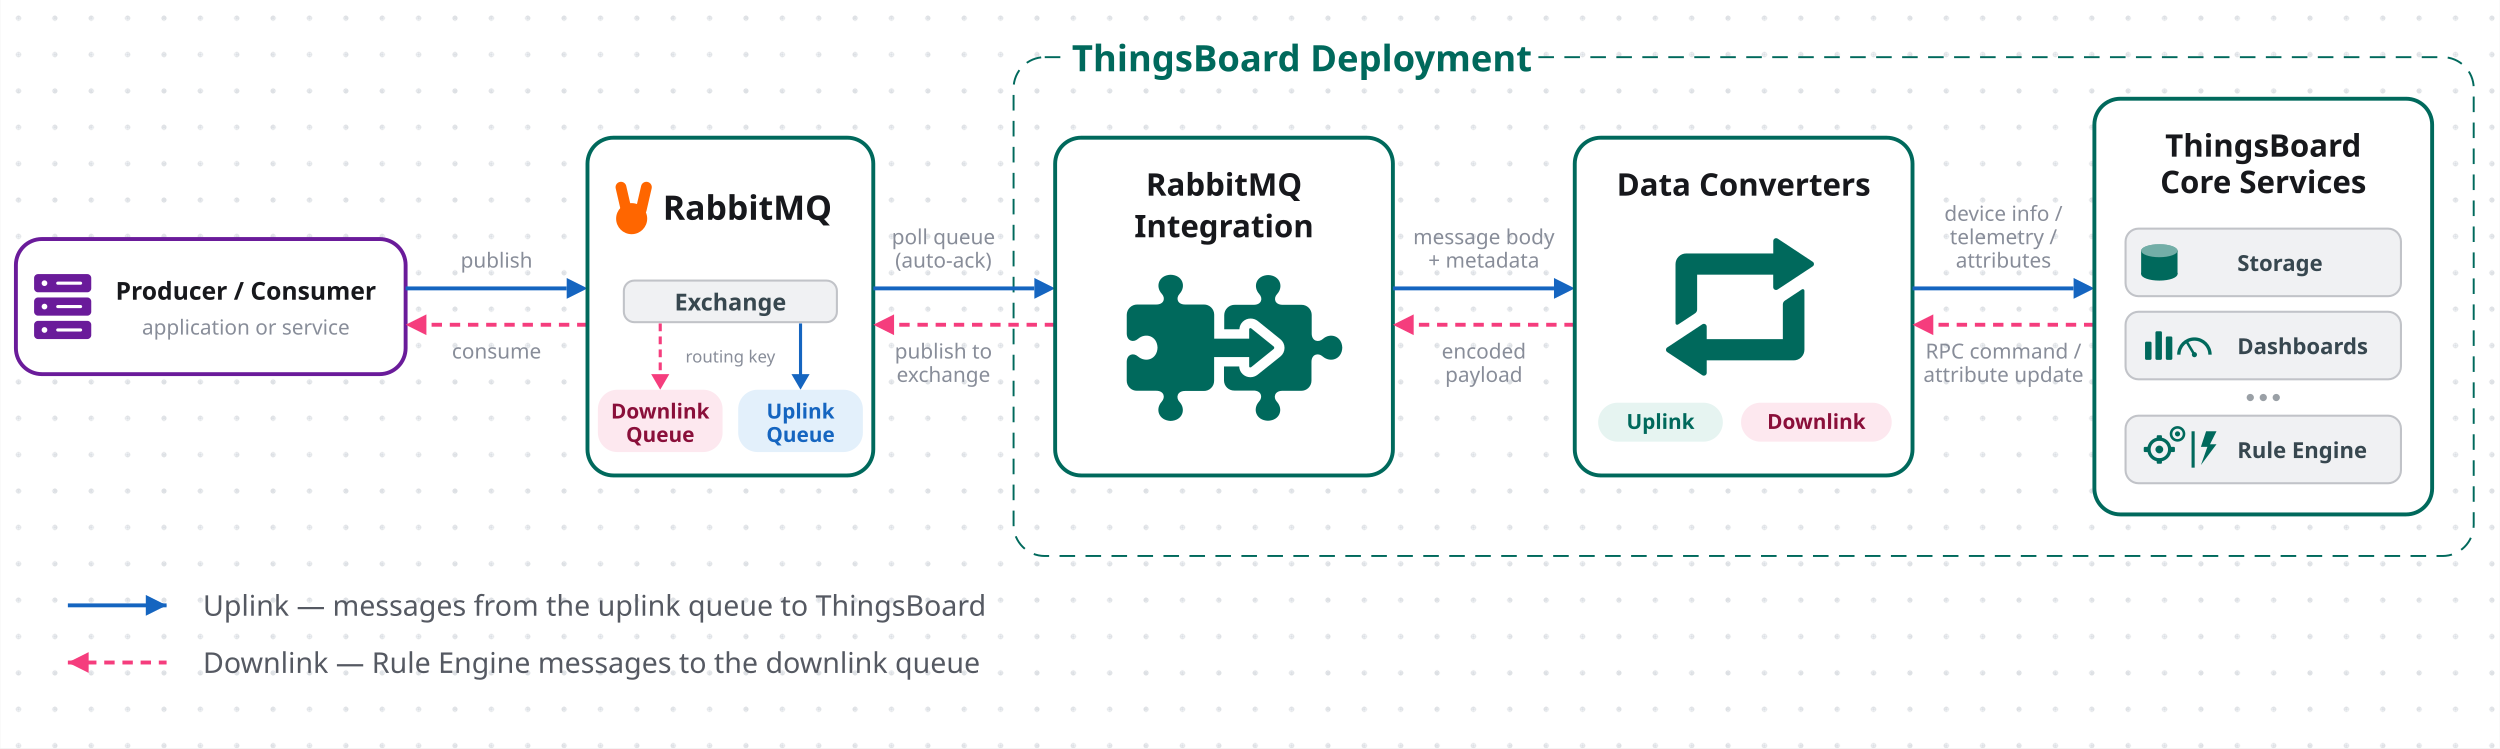
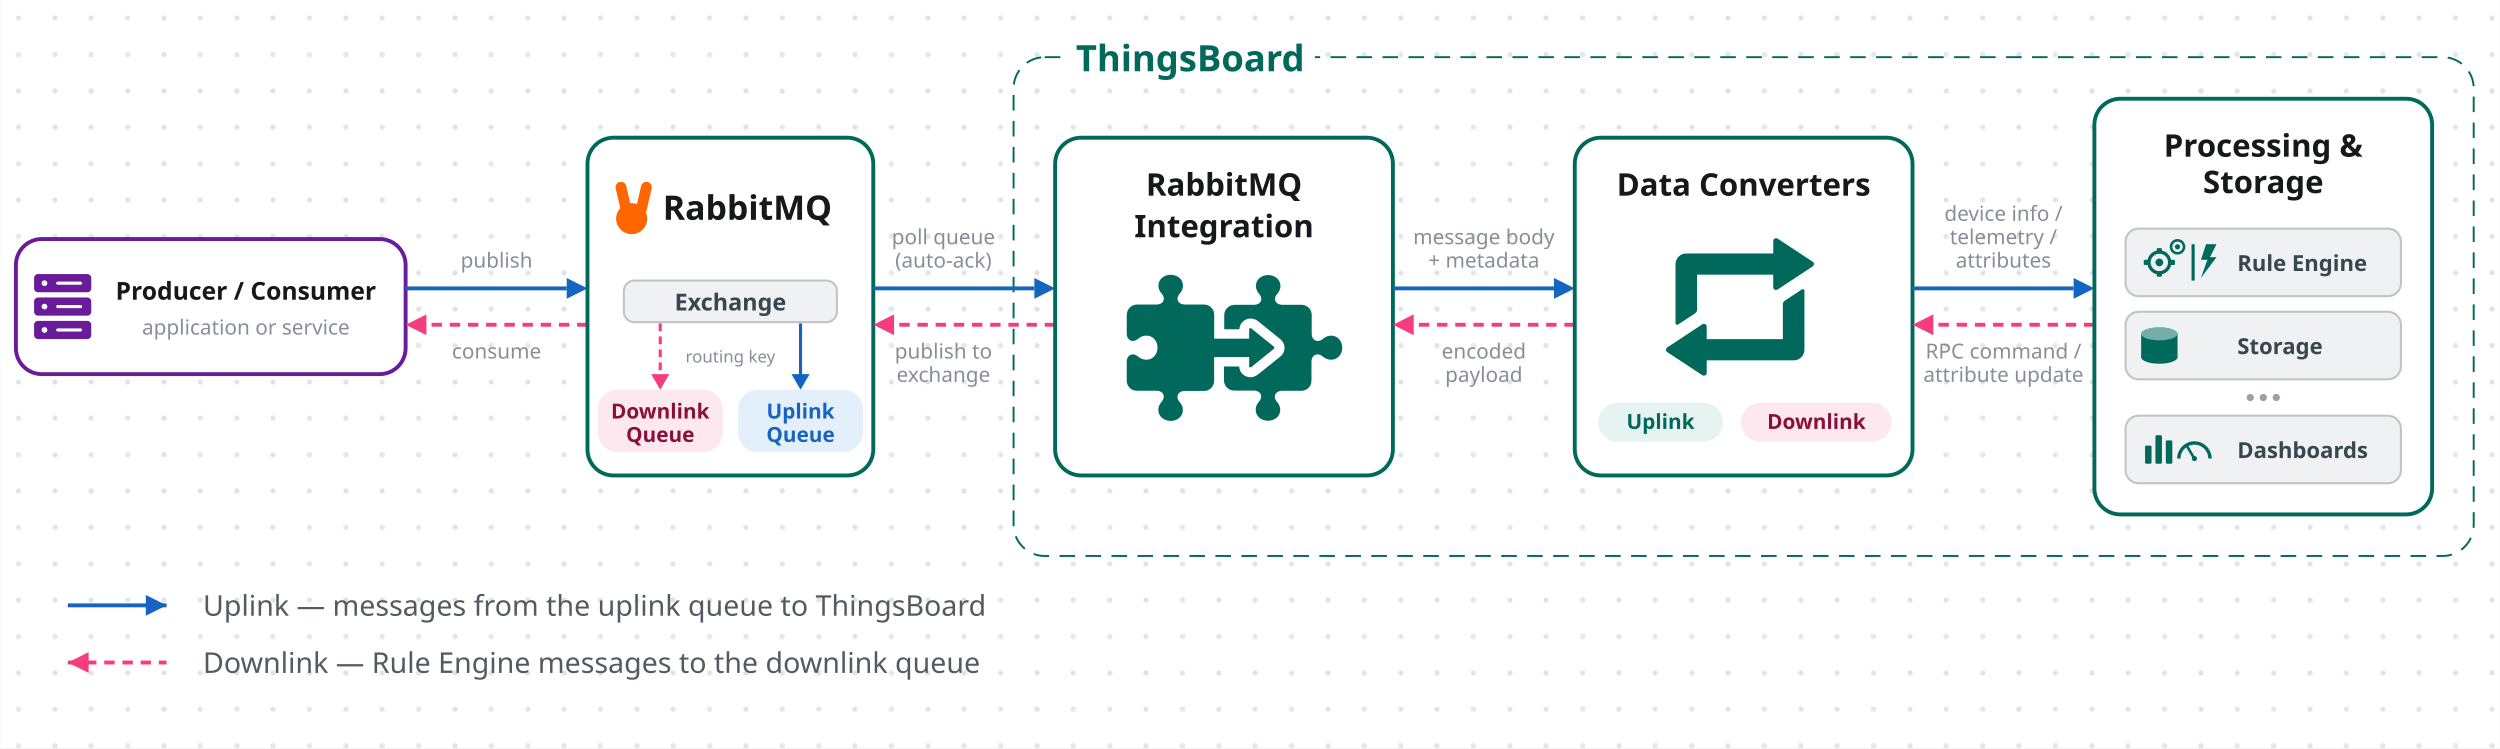
<svg xmlns="http://www.w3.org/2000/svg" width="1430" height="428" viewBox="0 0 962 288">
  <defs>
    <clipPath id="clip0">
      <path fill="#fff" d="M0 0h962v288H0z" />
    </clipPath>
    <pattern id="dots" width="14" height="14" x="0" y="0" patternUnits="userSpaceOnUse">
      <circle cx="7" cy="7" r="1" fill="#dde0e4" />
    </pattern>
  </defs>
  <g clip-path="url(#clip0)">
    <path fill="#fff" d="M0 0h962v288H0z" />
    <path fill="url(#dots)" d="M0 0h962v288H0z" />
    <g transform="translate(0 33)">
      <rect width="562" height="192" x="390" y="-11" fill="none" stroke="#00695c" stroke-dasharray="6,4" stroke-width=".75" rx="12" />
-       <path fill="#fff" d="M410-18h178v14H410z" />
-       <text x="501" y="-11" fill="#00695c" dominant-baseline="central" font-family="system-ui,sans-serif" font-size="14" font-weight="600" text-anchor="middle" textLength="174">ThingsBoard Deployment</text>
+       <path fill="#fff" d="M410-18h96v14h-96z" />
+       <text x="458" y="-11" fill="#00695c" dominant-baseline="central" font-family="system-ui,sans-serif" font-size="14" font-weight="600" text-anchor="middle" textLength="88">ThingsBoard</text>
      <rect width="150" height="52" x="6" y="59" fill="#fff" stroke="#6a1b9a" stroke-width="1.5" rx="10" />
      <g fill="#6a1b9a">
        <rect x="13" y="72.5" width="22" height="7" rx="1.5" />
        <circle cx="17" cy="76" r="1.1" fill="#fff" />
        <rect x="21.5" y="75.4" width="10" height="1.2" rx=".6" fill="#fff" />
        <rect x="13" y="81.5" width="22" height="7" rx="1.5" />
        <circle cx="17" cy="85" r="1.1" fill="#fff" />
        <rect x="21.5" y="84.4" width="10" height="1.2" rx=".6" fill="#fff" />
        <rect x="13" y="90.5" width="22" height="7" rx="1.5" />
        <circle cx="17" cy="94" r="1.1" fill="#fff" />
        <rect x="21.5" y="93.4" width="10" height="1.2" rx=".6" fill="#fff" />
      </g>
      <text x="94.5" y="79" fill="#17181c" dominant-baseline="middle" font-family="system-ui,sans-serif" font-size="9.5" font-weight="600" text-anchor="middle">Producer / Consumer</text>
      <text x="94.5" y="93" fill="#888d99" dominant-baseline="middle" font-family="system-ui,sans-serif" font-size="8" text-anchor="middle">application or service</text>
      <path stroke="#1565c0" stroke-width="1.5" d="M156 78h62" />
      <path fill="#1565c0" d="m218 74 8 4-8 4z" />
      <text x="191" y="70" fill="#888d99" font-family="system-ui,sans-serif" font-size="8" text-anchor="middle">publish</text>
      <path stroke="#f53d7d" stroke-dasharray="4,3" stroke-width="1.5" d="M226 92h-62" />
      <path fill="#f53d7d" d="m164 88-8 4 8 4z" />
      <text x="191" y="105" fill="#888d99" font-family="system-ui,sans-serif" font-size="8" text-anchor="middle">consume</text>
      <rect width="110" height="130" x="226" y="20" fill="#fff" stroke="#00695c" stroke-width="1.5" rx="10" />
      <g fill="#f60" transform="translate(243 47) scale(1.3) translate(-250 -45.8)">
        <rect width="3.2" height="10" x="246" y="38" rx="1.6" transform="rotate(-13 247.6 43)" />
        <rect width="3.2" height="10" x="252" y="38" rx="1.6" transform="rotate(13 253.6 43)" />
        <circle cx="250" cy="49" r="4.6" />
      </g>
      <text x="255" y="47" fill="#17181c" dominant-baseline="middle" font-family="system-ui,sans-serif" font-size="13" font-weight="700" text-anchor="start">RabbitMQ</text>
      <rect width="82" height="16" x="240" y="75" fill="#f0f1f3" stroke="#c1c3c8" stroke-width=".8" rx="4" />
      <text x="281" y="83" fill="#37474f" dominant-baseline="central" font-family="system-ui,sans-serif" font-size="9" font-weight="600" text-anchor="middle">Exchange</text>
      <path stroke="#f53d7d" stroke-dasharray="3,2" stroke-width="1.2" d="M254 91.5v20" />
      <path fill="#f53d7d" d="m250.5 111 3.5 6 3.5-6z" />
      <path stroke="#1565c0" stroke-width="1.2" d="M308 91.5v20" />
      <path fill="#1565c0" d="m304.5 111 3.5 6 3.5-6z" />
      <text x="281" y="104" fill="#888d99" dominant-baseline="central" font-family="system-ui,sans-serif" font-size="6.5" text-anchor="middle">routing key</text>
      <rect width="48" height="24" x="230" y="117" fill="#fde8ef" rx="7.5" />
      <text x="254" y="125" fill="#8a0f3a" dominant-baseline="central" font-family="system-ui,sans-serif" font-size="8" font-weight="700" text-anchor="middle">Downlink</text>
      <text x="254" y="134" fill="#8a0f3a" dominant-baseline="central" font-family="system-ui,sans-serif" font-size="8" font-weight="700" text-anchor="middle">Queue</text>
      <rect width="48" height="24" x="284" y="117" fill="#e3f0fb" rx="7.5" />
      <text x="308" y="125" fill="#1565c0" dominant-baseline="central" font-family="system-ui,sans-serif" font-size="8" font-weight="700" text-anchor="middle">Uplink</text>
      <text x="308" y="134" fill="#1565c0" dominant-baseline="central" font-family="system-ui,sans-serif" font-size="8" font-weight="700" text-anchor="middle">Queue</text>
      <path stroke="#f53d7d" stroke-dasharray="4,3" stroke-width="1.5" d="M406 92h-62" />
      <path fill="#f53d7d" d="m344 88-8 4 8 4z" />
      <text x="363" y="105" fill="#888d99" font-family="system-ui,sans-serif" font-size="8" text-anchor="middle">publish to</text>
      <text x="363" y="114" fill="#888d99" font-family="system-ui,sans-serif" font-size="8" text-anchor="middle">exchange</text>
      <path stroke="#1565c0" stroke-width="1.5" d="M336 78h62" />
      <path fill="#1565c0" d="m398 74 8 4-8 4z" />
      <text x="363" y="61" fill="#888d99" font-family="system-ui,sans-serif" font-size="8" text-anchor="middle">poll queue</text>
      <text x="363" y="70" fill="#888d99" font-family="system-ui,sans-serif" font-size="8" text-anchor="middle">(auto-ack)</text>
      <rect width="130" height="130" x="406" y="20" fill="#fff" stroke="#00695c" stroke-width="1.5" rx="10" />
      <text x="471" y="33" fill="#17181c" dominant-baseline="hanging" font-family="system-ui,sans-serif" font-size="12" font-weight="600" text-anchor="middle">RabbitMQ</text>
      <text x="471" y="49" fill="#17181c" dominant-baseline="hanging" font-family="system-ui,sans-serif" font-size="12" font-weight="600" text-anchor="middle">Integration</text>
      <g fill="#00695c">
        <path d="M437.48 117.4h7.39c3 0 3.7 2.45 2.14 4.21-2.58 2.87-1.2 7.16 3.43 7.41 4.64-.16 6.01-4.54 3.43-7.32-1.54-1.69-.86-4.22 2.14-4.22h7.22a3.9 3.9 0 0 0 3.96-3.88v-9.17h13.49v3.63c0 .33.42.5.78.25l8.68-7a.66.66 0 0 0 0-.93l-8.68-7c-.34-.25-.78 0-.78.34v3.63h-13.46v-9.26a3.9 3.9 0 0 0-3.95-3.88h-7.22c-3.01 0-3.7-2.45-2.14-4.13 2.58-2.87 1.2-7.17-3.44-7.33-4.63.16-6 4.54-3.43 7.33 1.55 1.68.87 4.13-2.14 4.13h-7.3a4 4 0 0 0-4.04 3.96v7.26c.08 2.87 2.58 3.53 4.3 2.02 2.92-2.54 7.38-1.19 7.55 3.36-.17 4.55-4.63 5.9-7.56 3.37-1.71-1.52-4.2-.85-4.3 2.01v7.33a3.87 3.87 0 0 0 3.93 3.88" />
        <path d="M474.95 117.33h7.4c3 0 3.7 2.53 2.13 4.22-2.58 2.86-1.2 7.24 3.43 7.4 4.64-.16 6.02-4.46 3.44-7.32-1.55-1.68-.87-4.21 2.14-4.21h7.22a3.9 3.9 0 0 0 3.95-3.88v-7.25c0-2.95 2.59-3.63 4.3-2.1 2.92 2.53 7.39 1.18 7.56-3.36-.17-4.55-4.64-5.9-7.47-3.37-1.72 1.52-4.3.85-4.3-2.1V88.2a3.9 3.9 0 0 0-3.96-3.88h-7.22c-3 0-3.7-2.45-2.14-4.13 2.58-2.78 1.2-7.16-3.43-7.33-4.64.17-6.01 4.47-3.43 7.33 1.54 1.68.86 4.13-2.14 4.13h-7.3a4 4 0 0 0-4.05 3.97v5.44h5.84a4.3 4.3 0 0 1 4.3-4.13 4.5 4.5 0 0 1 2.75.93l8.68 7a4.27 4.27 0 0 1 0 6.73l-8.76 7c-.78.58-1.72.93-2.75.93a4.3 4.3 0 0 1-4.3-4.13h-5.85v5.4a3.9 3.9 0 0 0 3.96 3.87" />
      </g>
      <path stroke="#1565c0" stroke-width="1.5" d="M536 78h62" />
      <path fill="#1565c0" d="m598 74 8 4-8 4z" />
      <text x="571" y="61" fill="#888d99" font-family="system-ui,sans-serif" font-size="8" text-anchor="middle">message body</text>
      <text x="571" y="70" fill="#888d99" font-family="system-ui,sans-serif" font-size="8" text-anchor="middle">+ metadata</text>
      <path stroke="#f53d7d" stroke-dasharray="4,3" stroke-width="1.5" d="M606 92h-62" />
      <path fill="#f53d7d" d="m544 88-8 4 8 4z" />
      <text x="571" y="105" fill="#888d99" font-family="system-ui,sans-serif" font-size="8" text-anchor="middle">encoded</text>
      <text x="571" y="114" fill="#888d99" font-family="system-ui,sans-serif" font-size="8" text-anchor="middle">payload</text>
      <rect width="130" height="130" x="606" y="20" fill="#fff" stroke="#00695c" stroke-width="1.5" rx="10" />
      <text x="671" y="33" fill="#17181c" dominant-baseline="hanging" font-family="system-ui,sans-serif" font-size="12" font-weight="600" text-anchor="middle">Data Converters</text>
      <g fill="#00695c">
        <path d="m697.58 67.75-13.46-8.89a1.1 1.1 0 0 0-1.72.9v4.8h-33.46a4.1 4.1 0 0 0-4.16 4.08V91.4c0 .49.57.79.98.51l6.54-4.31c.5-.32.8-.88.8-1.48v-13.4h29.28v4.8c0 .88.98 1.4 1.72.9l13.46-8.88c.68-.43.68-1.37.02-1.8m-4.16 10.64-6.53 4.32c-.5.32-.8.87-.8 1.47v13.37h-29.3v-4.8a1.1 1.1 0 0 0-1.73-.9l-13.46 8.88a1.07 1.07 0 0 0 0 1.8l13.46 8.88a1.1 1.1 0 0 0 1.73-.9v-4.8h33.43a4.1 4.1 0 0 0 4.18-4.08V78.89a.62.62 0 0 0-.98-.5" />
      </g>
      <rect width="48" height="15" x="615" y="122" fill="#e6f4f1" rx="7.5" />
      <text x="639" y="129" fill="#00695c" dominant-baseline="central" font-family="system-ui,sans-serif" font-size="8" font-weight="700" text-anchor="middle">Uplink</text>
      <rect width="58" height="15" x="670" y="122" fill="#fde8ef" rx="7.5" />
      <text x="699" y="129" fill="#8a0f3a" dominant-baseline="central" font-family="system-ui,sans-serif" font-size="8" font-weight="700" text-anchor="middle">Downlink</text>
      <path stroke="#1565c0" stroke-width="1.5" d="M736 78h62" />
      <path fill="#1565c0" d="m798 74 8 4-8 4z" />
      <text x="771" y="52" fill="#888d99" font-family="system-ui,sans-serif" font-size="8" text-anchor="middle">device info /</text>
      <text x="771" y="61" fill="#888d99" font-family="system-ui,sans-serif" font-size="8" text-anchor="middle">telemetry /</text>
      <text x="771" y="70" fill="#888d99" font-family="system-ui,sans-serif" font-size="8" text-anchor="middle">attributes</text>
      <path stroke="#f53d7d" stroke-dasharray="4,3" stroke-width="1.5" d="M806 92h-62" />
      <path fill="#f53d7d" d="m744 88-8 4 8 4z" />
      <text x="771" y="105" fill="#888d99" font-family="system-ui,sans-serif" font-size="8" text-anchor="middle">RPC command /</text>
      <text x="771" y="114" fill="#888d99" font-family="system-ui,sans-serif" font-size="8" text-anchor="middle">attribute update</text>
      <rect width="130" height="160" x="806" y="5" fill="#fff" stroke="#00695c" stroke-width="1.5" rx="10" />
-       <text x="871" y="18" fill="#17181c" dominant-baseline="hanging" font-family="system-ui,sans-serif" font-size="12" font-weight="600" text-anchor="middle">ThingsBoard</text>
-       <text x="871" y="32" fill="#17181c" dominant-baseline="hanging" font-family="system-ui,sans-serif" font-size="12" font-weight="600" text-anchor="middle">Core Services</text>
+       <text x="871" y="18" fill="#17181c" dominant-baseline="hanging" font-family="system-ui,sans-serif" font-size="12" font-weight="600" text-anchor="middle">Processing &amp;</text>
+       <text x="871" y="32" fill="#17181c" dominant-baseline="hanging" font-family="system-ui,sans-serif" font-size="12" font-weight="600" text-anchor="middle">Storage</text>
      <g transform="translate(117 5)">
-         <rect width="106" height="26" x="701" y="50" fill="#f0f1f3" stroke="#c1c3c8" stroke-width=".8" rx="5" />
-         <g fill="#00695c" transform="translate(45 -6.5)">
-           <ellipse cx="669" cy="65" rx="7" ry="2.5" />
-           <path d="M662 65h14v9h-14z" />
-           <ellipse cx="669" cy="74" rx="7" ry="2.5" />
-           <ellipse cx="669" cy="65" fill="#e6f4f1" opacity=".5" rx="7" ry="2.5" />
+         <g transform="translate(0 32)">
+           <rect width="106" height="26" x="701" y="50" fill="#f0f1f3" stroke="#c1c3c8" stroke-width=".8" rx="5" />
+           <g fill="#00695c" transform="translate(45 -6.5)">
+             <ellipse cx="669" cy="65" rx="7" ry="2.5" />
+             <path d="M662 65h14v9h-14z" />
+             <ellipse cx="669" cy="74" rx="7" ry="2.5" />
+             <ellipse cx="669" cy="65" fill="#e6f4f1" opacity=".5" rx="7" ry="2.5" />
+           </g>
+           <text x="744" y="63" fill="#37474f" dominant-baseline="central" font-family="system-ui,sans-serif" font-size="8.5" font-weight="600">Storage</text>
        </g>
-         <text x="744" y="63" fill="#37474f" dominant-baseline="central" font-family="system-ui,sans-serif" font-size="8.5" font-weight="600">Storage</text>
-         <rect width="106" height="26" x="701" y="82" fill="#f0f1f3" stroke="#c1c3c8" stroke-width=".8" rx="5" />
-         <g fill="#00695c" transform="translate(47.5 -5.5)">
-           <rect width="2.5" height="7" x="661" y="99" rx=".5" />
-           <rect width="2.5" height="11" x="665" y="95" rx=".5" />
-           <rect width="2.5" height="9" x="669" y="97" rx=".5" />
-           <path fill="none" stroke="#00695c" stroke-width="1.3" d="M674 104a6 6 0 0 1 12 0" />
-           <path stroke="#00695c" stroke-linecap="round" d="m680 104-3-5" />
-           <circle cx="680" cy="104" r="1" />
+         <g transform="translate(0 40)">
+           <rect width="106" height="26" x="701" y="82" fill="#f0f1f3" stroke="#c1c3c8" stroke-width=".8" rx="5" />
+           <g fill="#00695c" transform="translate(47.5 -5.5)">
+             <rect width="2.5" height="7" x="661" y="99" rx=".5" />
+             <rect width="2.5" height="11" x="665" y="95" rx=".5" />
+             <rect width="2.5" height="9" x="669" y="97" rx=".5" />
+             <path fill="none" stroke="#00695c" stroke-width="1.3" d="M674 104a6 6 0 0 1 12 0" />
+             <path stroke="#00695c" stroke-linecap="round" d="m680 104-3-5" />
+             <circle cx="680" cy="104" r="1" />
+           </g>
+           <text x="744" y="95" fill="#37474f" dominant-baseline="central" font-family="system-ui,sans-serif" font-size="8.5" font-weight="600">Dashboards</text>
        </g>
-         <text x="744" y="95" fill="#37474f" dominant-baseline="central" font-family="system-ui,sans-serif" font-size="8.5" font-weight="600">Dashboards</text>
        <circle cx="749" cy="115" r="1.4" fill="#9aa0a6" />
        <circle cx="754" cy="115" r="1.4" fill="#9aa0a6" />
        <circle cx="759" cy="115" r="1.4" fill="#9aa0a6" />
-         <rect width="106" height="26" x="701" y="122" fill="#f0f1f3" stroke="#c1c3c8" stroke-width=".8" rx="5" />
-         <g fill="#00695c" transform="translate(49)">
-           <circle cx="665" cy="135" r="4" fill="none" stroke="#00695c" stroke-width="1.3" />
-           <circle cx="665" cy="135" r="1.5" />
-           <rect width="2" height="2" x="664" y="129.5" rx=".4" />
-           <rect width="2" height="2" x="664" y="138.5" rx=".4" />
-           <rect width="2" height="2" x="659" y="134" rx=".4" />
-           <rect width="2" height="2" x="669" y="134" rx=".4" />
-           <circle cx="672" cy="129" r="2.5" fill="none" stroke="#00695c" />
-           <circle cx="672" cy="129" r="1" />
-           <path stroke="#00695c" stroke-width="1.2" d="M678 128v14" />
-           <path d="m683 128-2 6h2.5l-2.5 7 6-8h-2.5l2.5-5z" />
+         <g transform="translate(0 -72)">
+           <rect width="106" height="26" x="701" y="122" fill="#f0f1f3" stroke="#c1c3c8" stroke-width=".8" rx="5" />
+           <g fill="#00695c" transform="translate(49)">
+             <circle cx="665" cy="135" r="4" fill="none" stroke="#00695c" stroke-width="1.3" />
+             <circle cx="665" cy="135" r="1.5" />
+             <rect width="2" height="2" x="664" y="129.5" rx=".4" />
+             <rect width="2" height="2" x="664" y="138.5" rx=".4" />
+             <rect width="2" height="2" x="659" y="134" rx=".4" />
+             <rect width="2" height="2" x="669" y="134" rx=".4" />
+             <circle cx="672" cy="129" r="2.5" fill="none" stroke="#00695c" />
+             <circle cx="672" cy="129" r="1" />
+             <path stroke="#00695c" stroke-width="1.2" d="M678 128v14" />
+             <path d="m683 128-2 6h2.5l-2.5 7 6-8h-2.5l2.5-5z" />
+           </g>
+           <text x="744" y="135" fill="#37474f" dominant-baseline="central" font-family="system-ui,sans-serif" font-size="8.5" font-weight="600">Rule Engine</text>
        </g>
-         <text x="744" y="135" fill="#37474f" dominant-baseline="central" font-family="system-ui,sans-serif" font-size="8.5" font-weight="600">Rule Engine</text>
      </g>
      <path stroke="#1565c0" stroke-width="1.5" d="M26 200h38" />
      <path fill="#1565c0" d="m56 196 8 4-8 4z" />
      <text x="78" y="204" fill="#555962" font-family="system-ui,sans-serif" font-size="11">Uplink — messages from the uplink queue to ThingsBoard</text>
      <path stroke="#f53d7d" stroke-dasharray="4,3" stroke-width="1.5" d="M26 222h38" />
      <path fill="#f53d7d" d="m34 218-8 4 8 4z" />
      <text x="78" y="226" fill="#555962" font-family="system-ui,sans-serif" font-size="11">Downlink — Rule Engine messages to the downlink queue</text>
    </g>
  </g>
</svg>
